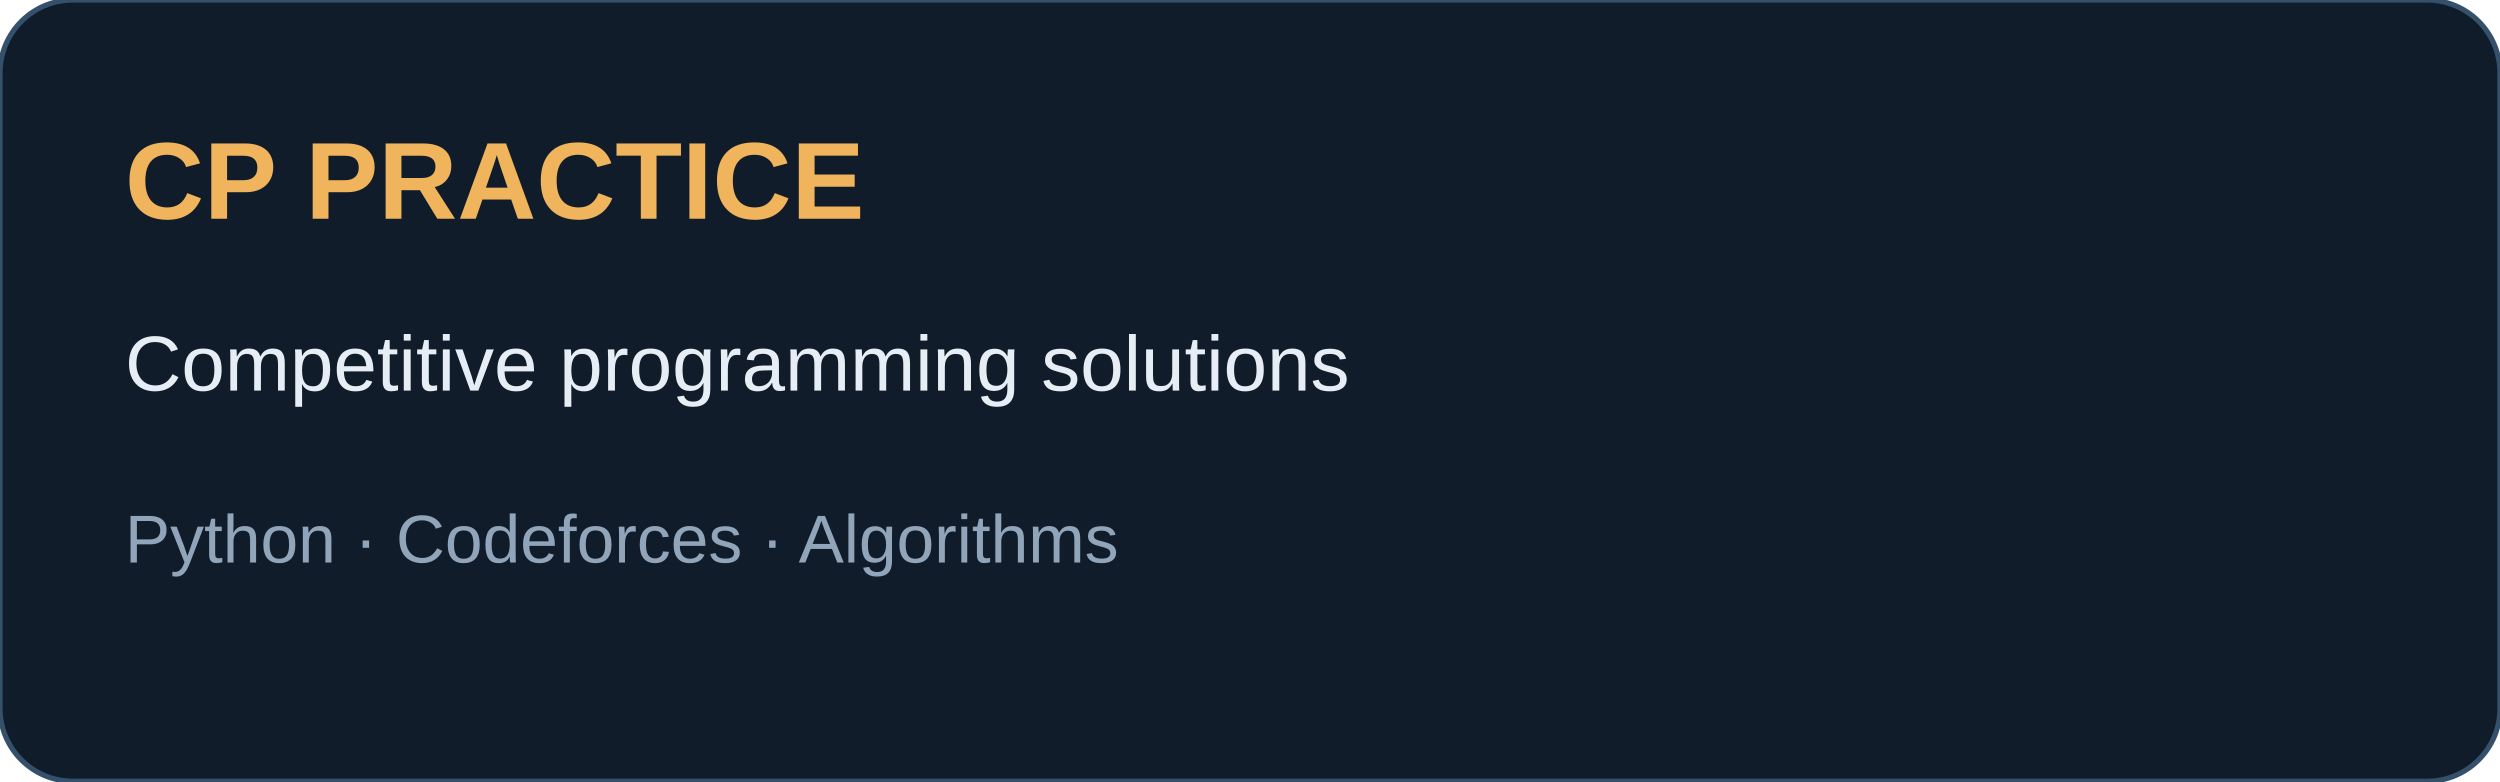
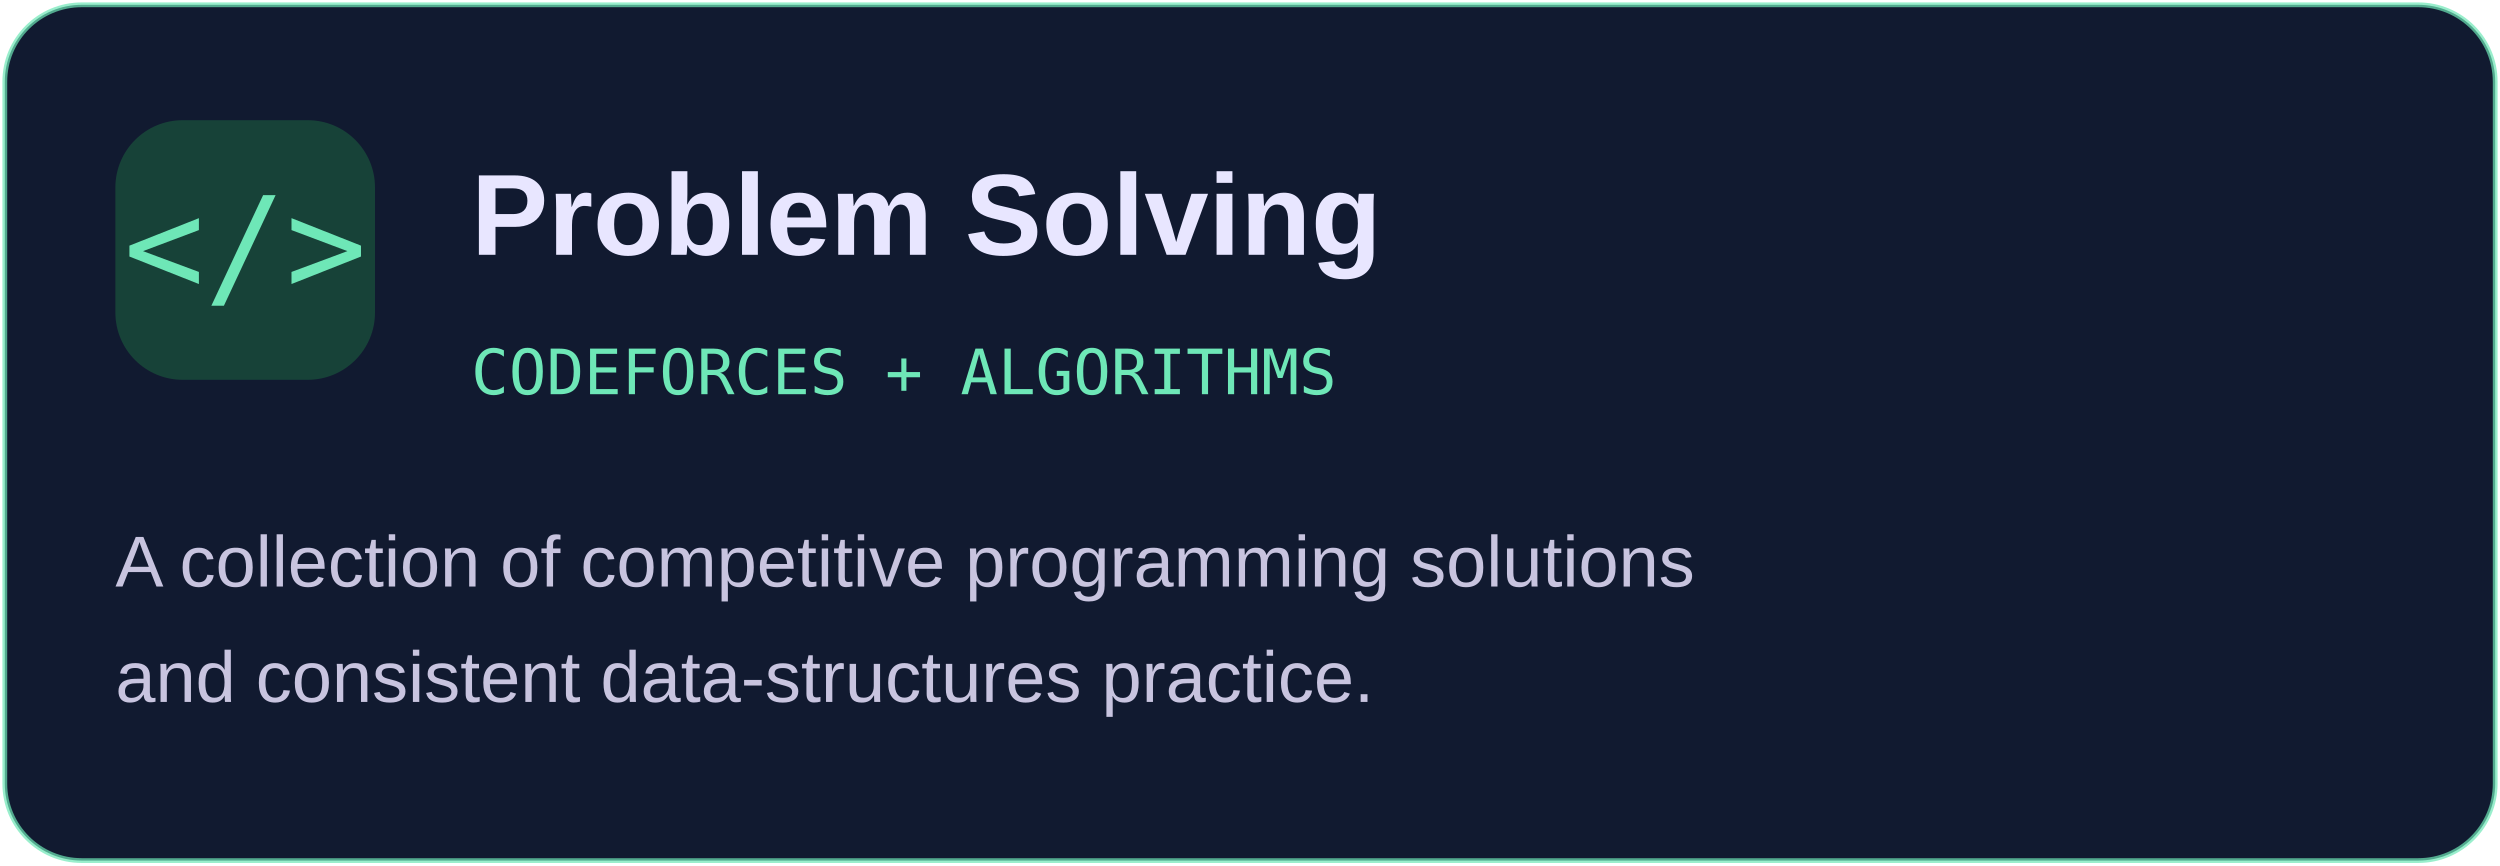
- <svg xmlns="http://www.w3.org/2000/svg" width="480" height="150">
-   <rect width="480" height="150" rx="14" fill="#111c2a" stroke="#34506a" />
-   <text x="24" y="42" fill="#f0b45d" font-family="Arial" font-size="21" font-weight="bold">CP PRACTICE</text>
-   <text x="24" y="75" fill="#e6edf5" font-family="Arial" font-size="15">Competitive programming solutions</text>
-   <text x="24" y="108" fill="#91a5ba" font-family="Arial" font-size="13">Python · Codeforces · Algorithms</text>
+ <svg xmlns="http://www.w3.org/2000/svg" width="520" height="180" viewBox="0 0 520 180">
+   <rect x="1" y="1" width="518" height="178" rx="16" fill="#111a30" stroke="#6ee7b7" stroke-opacity=".7" />
+   <rect x="24" y="25" width="54" height="54" rx="14" fill="#174238" />
+   <text x="51" y="61" fill="#6ee7b7" font-family="Consolas,monospace" font-size="28" text-anchor="middle">&lt;/&gt;</text>
+   <text x="98" y="53" fill="#e8e6ff" font-family="Segoe UI,Arial" font-size="24" font-weight="700">Problem Solving</text>
+   <text x="98" y="82" fill="#6ee7b7" font-family="Consolas,monospace" font-size="13">CODEFORCES + ALGORITHMS</text>
+   <text x="24" y="122" fill="#c8c4df" font-family="Segoe UI,Arial" font-size="15">A collection of competitive programming solutions</text>
+   <text x="24" y="146" fill="#c8c4df" font-family="Segoe UI,Arial" font-size="15">and consistent data-structures practice.</text>
</svg>
